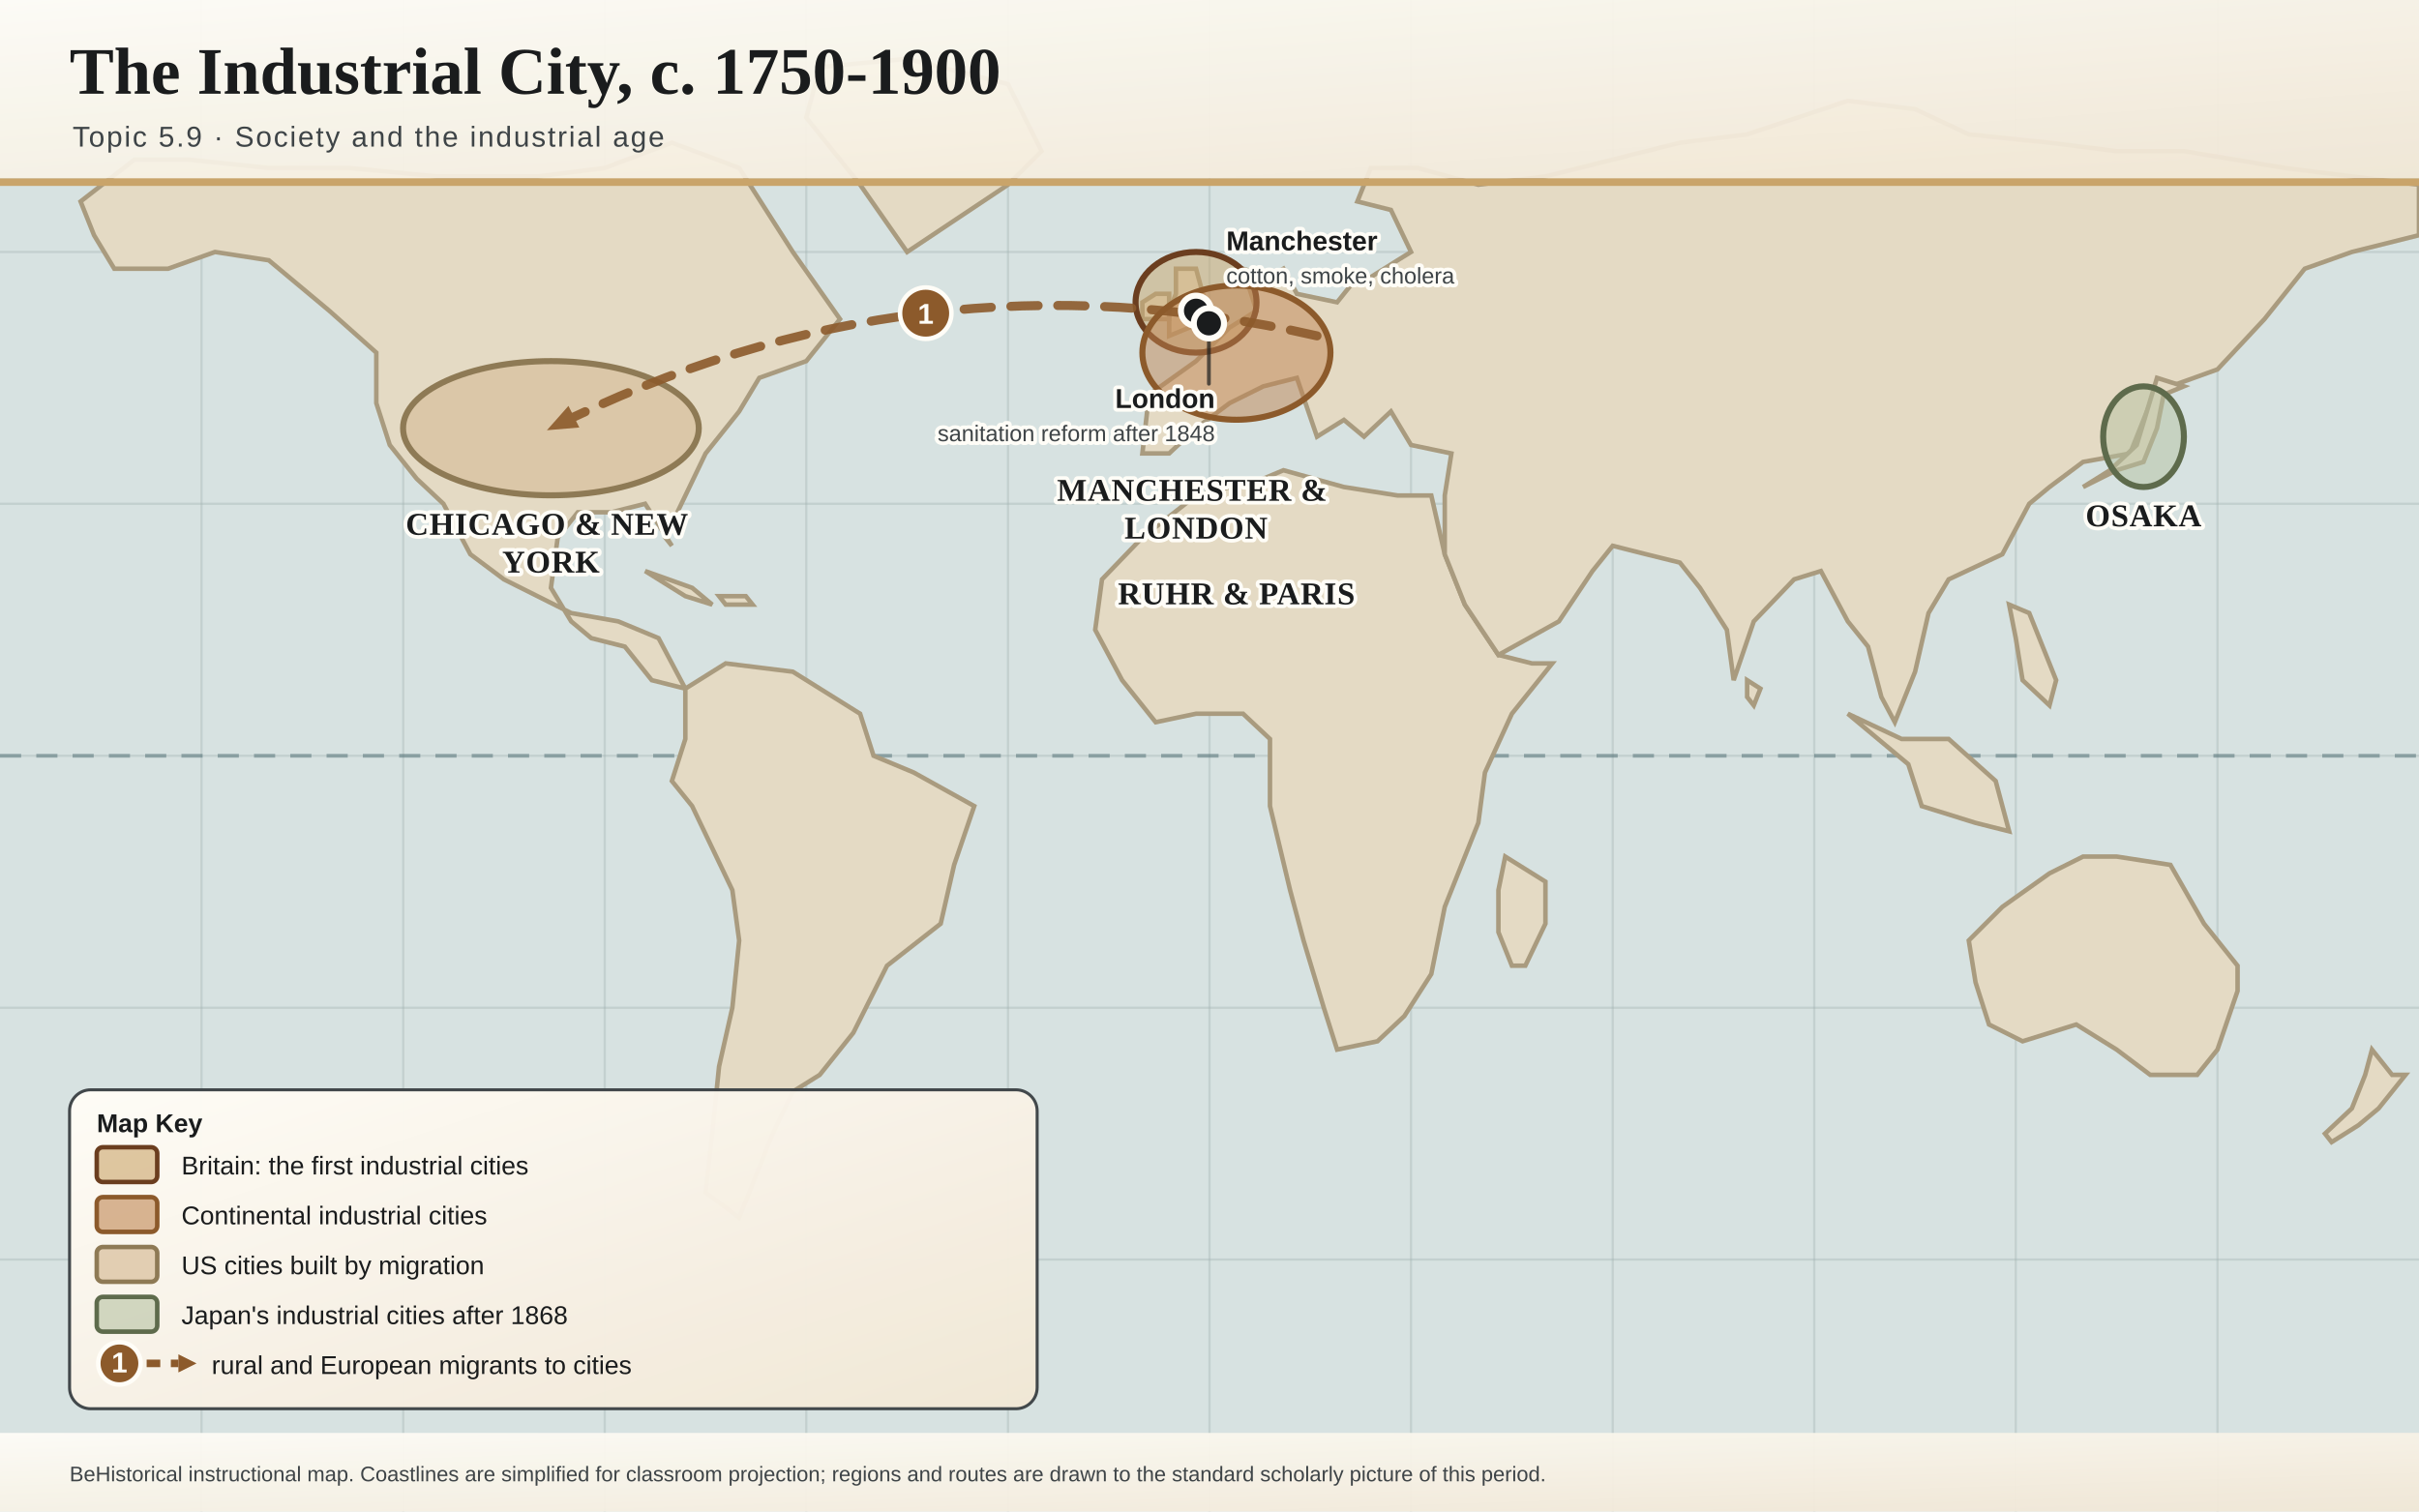
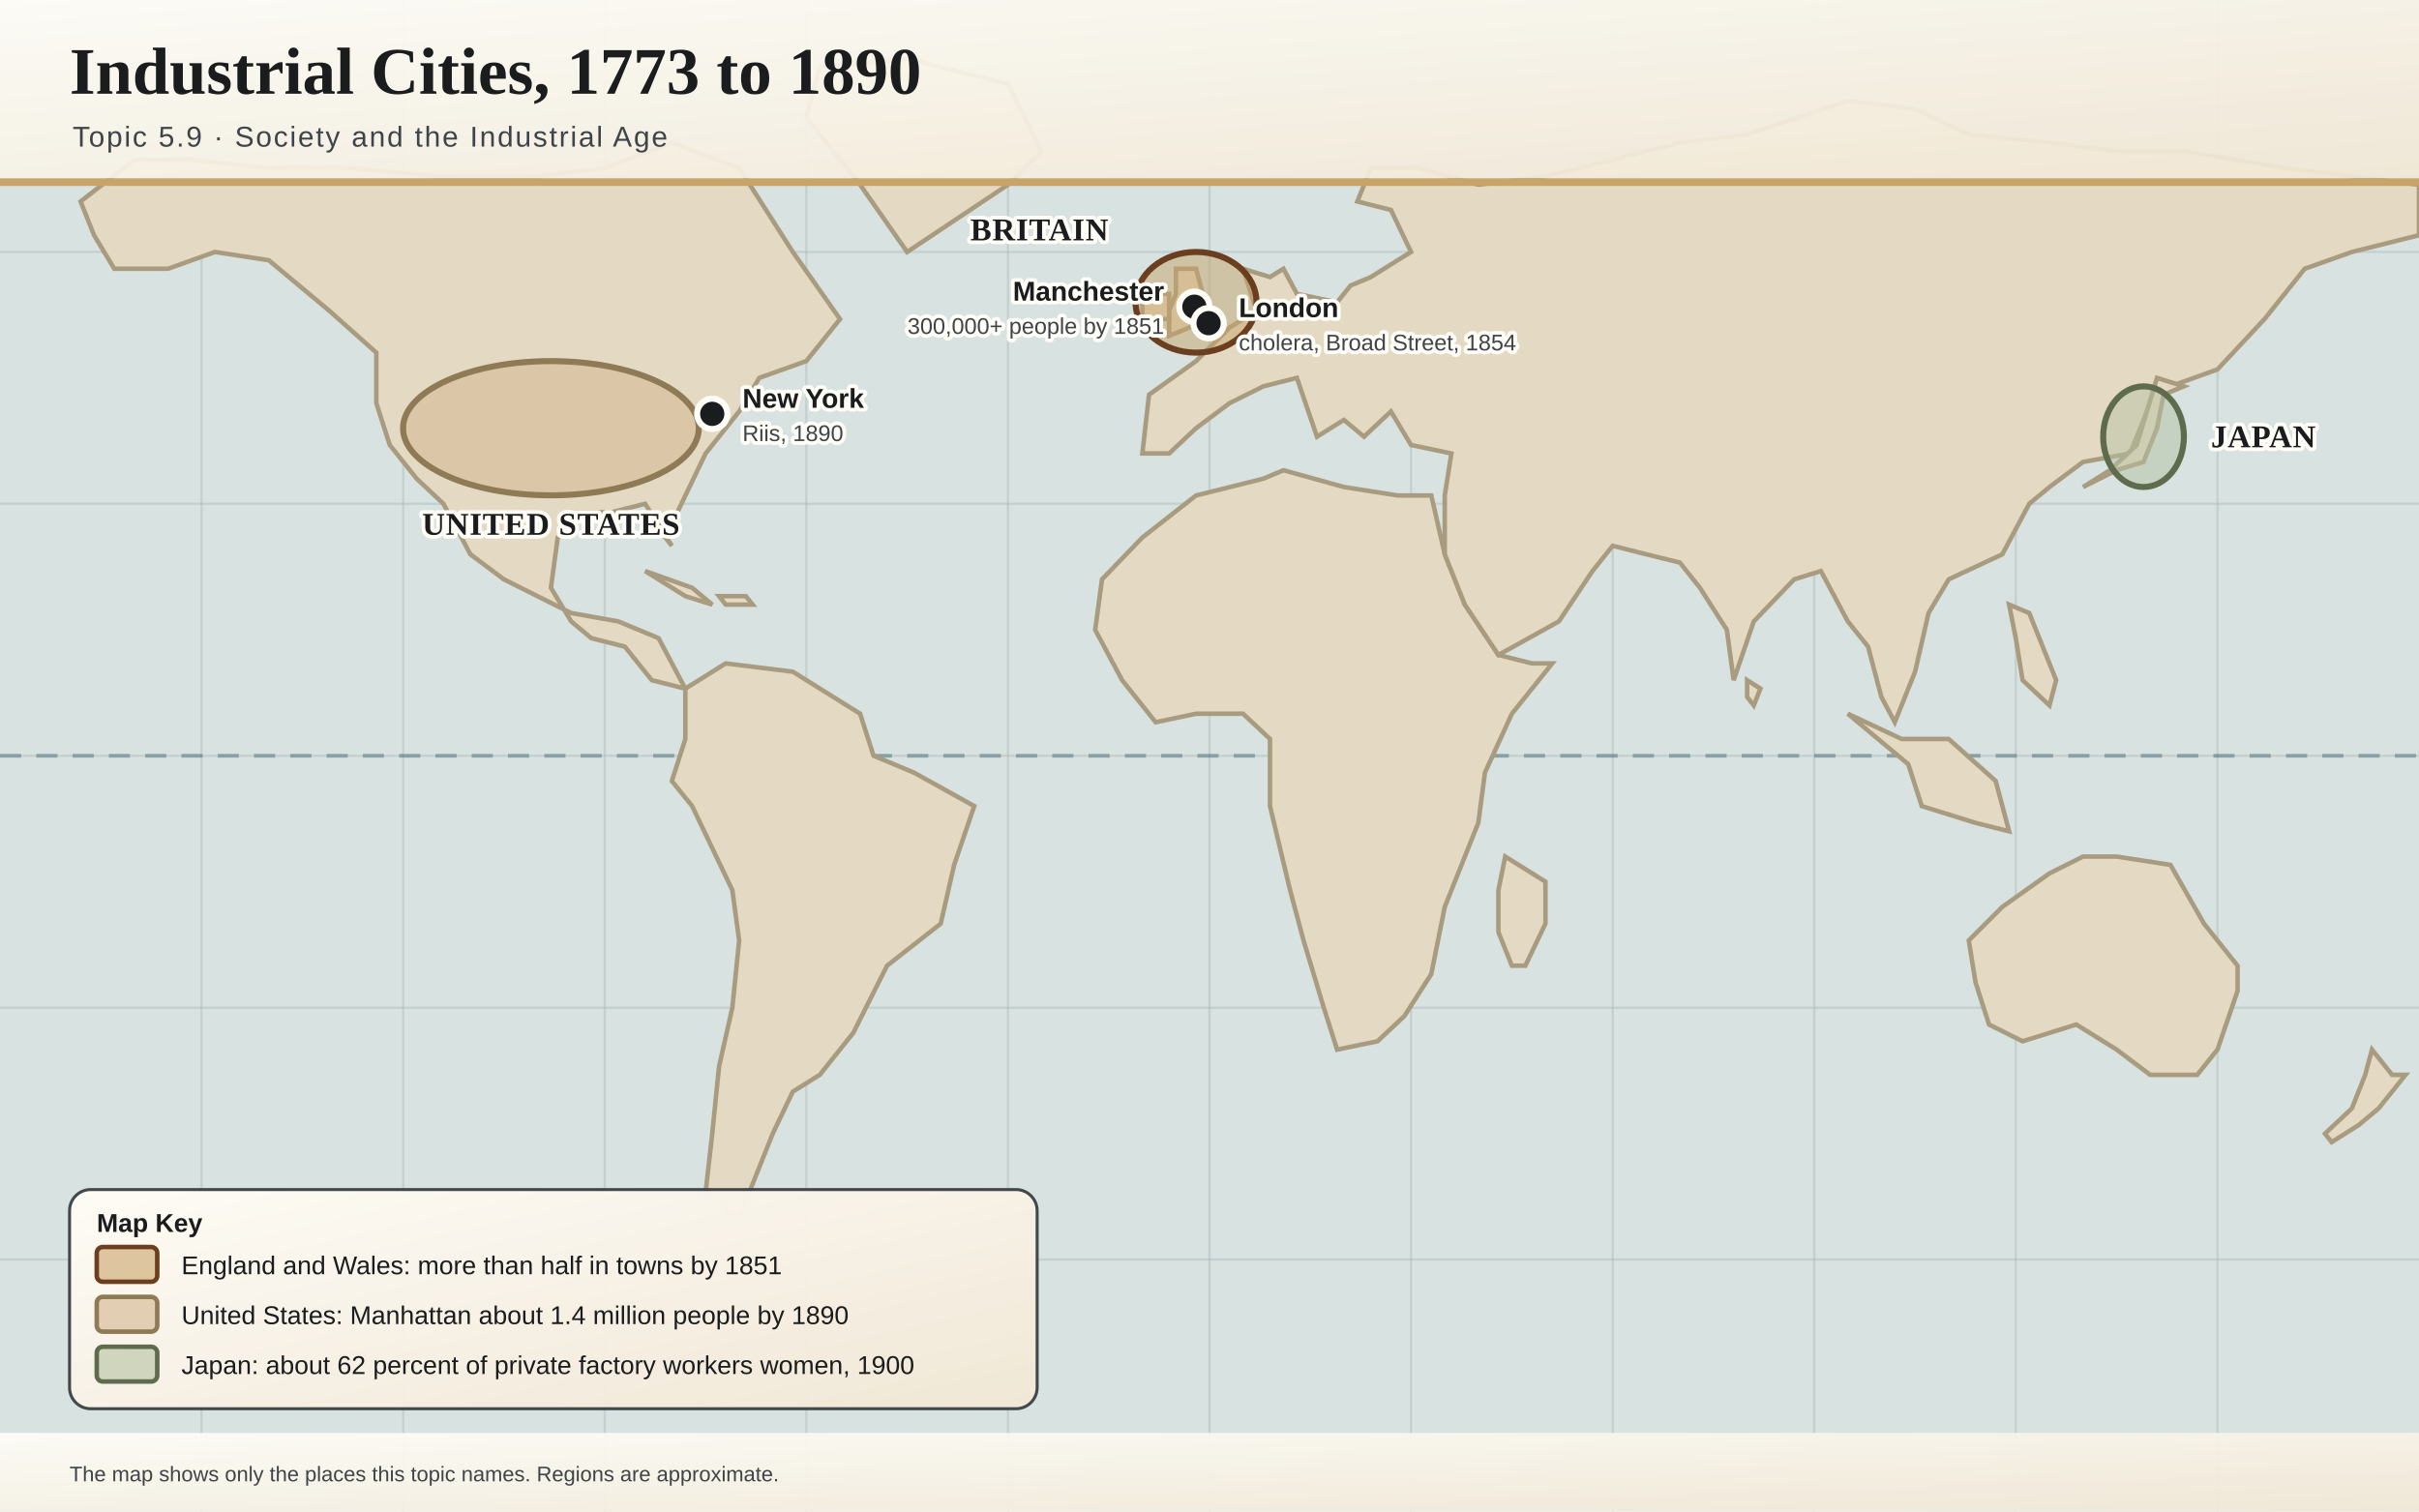
<svg xmlns="http://www.w3.org/2000/svg" width="1600" height="1000" viewBox="0 0 1600 1000" preserveAspectRatio="xMidYMid meet" role="img" aria-labelledby="map-title map-desc">
  <defs>
    <linearGradient id="paper" x1="0" x2="1" y1="0" y2="1">
      <stop offset="0" stop-color="#FFFDF7" />
      <stop offset="1" stop-color="#F1E7D5" />
    </linearGradient>
    <marker id="arrow" markerWidth="20" markerHeight="16" refX="17" refY="8" orient="auto" markerUnits="userSpaceOnUse">
      <path d="M0,0 L20,8 L0,16 Z" fill="#8C5A2B" />
    </marker>
    <style>
      .title{font-family:Georgia,'Times New Roman',serif;font-weight:700;font-size:44px;fill:#1A1C1D}
      .subtitle{font-family:Arial,Helvetica,sans-serif;font-size:19px;fill:#3E4447;letter-spacing:1.2px;text-transform:uppercase}
      .region{font-family:Georgia,'Times New Roman',serif;font-weight:700;font-size:21px;letter-spacing:.5px}
      .place{font-family:Arial,Helvetica,sans-serif;font-weight:700;font-size:18px;fill:#1A1C1D}
      .placenote{font-family:Arial,Helvetica,sans-serif;font-size:15px;fill:#3E4447}
      .small{font-family:Arial,Helvetica,sans-serif;font-size:17px;fill:#1A1C1D}
      .tiny{font-family:Arial,Helvetica,sans-serif;font-size:14px;fill:#3E4447}
      .badgenum{font-family:Arial,Helvetica,sans-serif;font-weight:700;font-size:19px;fill:#FFFDF7}
      .badge{fill:#8C5A2B;stroke:#FFFDF7;stroke-width:3}
      .halo{paint-order:stroke;stroke:#FFFDF7;stroke-width:5;stroke-linejoin:round}
      .city{fill:#1A1C1D;stroke:#FFFDF7;stroke-width:4}
      .leader{stroke:#1A1C1D;stroke-width:2.5;stroke-linecap:round;opacity:.7}
      .flow{fill:none;stroke:#8C5A2B;stroke-width:6;stroke-linecap:round;opacity:.9}
      #land path{fill:#E4DAC4;stroke:#A99B7F;stroke-width:3}
      #graticule line{stroke:#9FB0AE;stroke-width:1.5;opacity:.35}
    </style>
  </defs>
  <rect width="1600" height="1000" fill="#D7E2E1" />
  <g id="graticule">
    <line x1="133.3" y1="0" x2="133.3" y2="1000" />
    <line x1="266.7" y1="0" x2="266.7" y2="1000" />
    <line x1="400.0" y1="0" x2="400.0" y2="1000" />
    <line x1="533.3" y1="0" x2="533.3" y2="1000" />
    <line x1="666.7" y1="0" x2="666.7" y2="1000" />
    <line x1="800.0" y1="0" x2="800.0" y2="1000" />
    <line x1="933.3" y1="0" x2="933.3" y2="1000" />
    <line x1="1066.7" y1="0" x2="1066.7" y2="1000" />
    <line x1="1200.0" y1="0" x2="1200.0" y2="1000" />
    <line x1="1333.3" y1="0" x2="1333.3" y2="1000" />
    <line x1="1466.7" y1="0" x2="1466.7" y2="1000" />
    <line x1="0" y1="833.3" x2="1600" y2="833.3" />
    <line x1="0" y1="666.7" x2="1600" y2="666.7" />
    <line x1="0" y1="500.0" x2="1600" y2="500.0" />
    <line x1="0" y1="333.3" x2="1600" y2="333.3" />
    <line x1="0" y1="166.7" x2="1600" y2="166.7" />
  </g>
  <line x1="0" y1="500.0" x2="1600" y2="500.0" stroke="#4E6B72" stroke-width="2.5" stroke-dasharray="14 10" opacity=".5" />
  <g id="land">
    <path id="land-greenland" d="M600.0,166.7 L666.7,122.2 L688.9,100.0 L666.7,55.6 L600.0,38.9 L542.2,44.4 L533.3,77.8 L568.9,122.2 L600.0,166.7 Z" />
    <path id="land-northAmerica" d="M53.3,133.3 L88.9,105.6 L124.4,105.6 L177.8,111.1 L231.1,111.1 L288.9,116.7 L355.6,116.7 L400.0,111.1 L444.4,94.4 L488.9,111.1 L524.4,166.7 L555.6,211.1 L533.3,238.9 L502.2,250.0 L488.9,272.2 L466.7,300.0 L440.0,355.6 L444.4,361.1 L426.7,333.3 L404.4,338.9 L382.2,338.9 L368.9,355.6 L364.4,388.9 L377.8,411.1 L391.1,422.2 L413.3,427.8 L431.1,450.0 L453.3,455.6 L435.6,422.2 L408.9,411.1 L377.8,405.6 L333.3,383.3 L311.1,366.7 L293.3,333.3 L275.6,316.7 L257.8,294.4 L248.9,266.7 L248.9,233.3 L217.8,205.6 L177.8,172.2 L142.2,166.7 L111.1,177.8 L75.6,177.8 L62.2,155.6 L53.3,133.3 Z" />
    <path id="land-southAmerica" d="M453.3,455.6 L480.0,438.9 L524.4,444.4 L568.9,472.2 L577.8,500.0 L604.4,511.1 L644.4,533.3 L631.1,572.2 L622.2,611.1 L586.7,638.9 L564.4,683.3 L542.2,711.1 L524.4,722.2 L511.1,750.0 L497.8,783.3 L488.9,805.6 L466.7,788.9 L471.1,750.0 L475.6,705.6 L484.4,666.7 L488.9,622.2 L484.4,588.9 L457.8,533.3 L444.4,516.7 L453.3,488.9 L453.3,455.6 Z" />
    <path id="land-africa" d="M724.4,416.7 L728.9,383.3 L755.6,355.6 L791.1,327.8 L835.6,316.7 L848.9,311.1 L888.9,322.2 L924.4,327.8 L946.7,327.8 L955.6,366.7 L968.9,400.0 L991.1,433.3 L1013.3,438.9 L1026.7,438.9 L1000.0,472.2 L982.2,511.1 L977.8,544.4 L955.6,600.0 L946.7,644.4 L928.9,672.2 L911.1,688.9 L884.4,694.4 L875.6,666.7 L862.2,622.2 L853.3,588.9 L840.0,533.3 L840.0,488.9 L822.2,472.2 L791.1,472.2 L764.4,477.8 L742.2,450.0 L724.4,416.7 Z" />
    <path id="land-eurasia" d="M755.6,300.0 L760.0,261.1 L791.1,238.9 L813.3,216.7 L831.1,205.6 L822.2,177.8 L840.0,183.3 L848.9,177.8 L857.8,194.4 L884.4,200.0 L893.3,188.9 L906.7,183.3 L924.4,172.2 L933.3,166.7 L920.0,138.9 L897.8,133.3 L906.7,111.1 L937.8,111.1 L977.8,122.2 L1022.2,116.7 L1066.7,105.6 L1111.1,94.4 L1155.6,88.9 L1222.2,66.7 L1266.7,72.2 L1302.2,88.9 L1355.6,94.4 L1400.0,100.0 L1444.4,100.0 L1511.1,111.1 L1555.6,116.7 L1600.0,122.2 L1600.0,155.6 L1555.6,166.7 L1524.4,177.8 L1497.8,211.1 L1466.7,244.4 L1435.6,255.6 L1422.2,266.7 L1408.9,300.0 L1377.8,305.6 L1355.6,322.2 L1342.2,333.3 L1324.4,366.7 L1288.9,383.3 L1275.6,405.6 L1266.7,444.4 L1253.3,477.8 L1244.4,461.1 L1235.6,427.8 L1222.2,411.1 L1204.4,377.8 L1186.7,383.3 L1160.0,411.1 L1146.7,450.0 L1142.2,416.7 L1124.4,388.9 L1111.1,372.2 L1088.9,366.7 L1066.7,361.1 L1053.3,377.8 L1031.1,411.1 L991.1,433.3 L968.9,400.0 L955.6,366.7 L955.6,327.8 L960.0,300.0 L933.3,294.4 L920.0,272.2 L902.2,288.9 L888.9,277.8 L871.1,288.9 L857.8,250.0 L835.6,255.6 L813.3,266.7 L791.1,283.3 L773.3,300.0 L755.6,300.0 Z" />
    <path id="land-britain" d="M773.3,222.2 L786.7,216.7 L804.4,211.1 L795.6,194.4 L791.1,177.8 L777.8,177.8 L777.8,194.4 L773.3,205.6 L773.3,222.2 Z" />
    <path id="land-ireland" d="M755.6,211.1 L773.3,211.1 L773.3,194.4 L764.4,194.4 L755.6,200.0 L755.6,211.1 Z" />
    <path id="land-japan" d="M1377.8,322.2 L1400.0,311.1 L1417.8,305.6 L1426.7,283.3 L1431.1,261.1 L1444.4,255.6 L1426.7,250.0 L1413.3,294.4 L1395.6,311.1 L1377.8,322.2 Z" />
    <path id="land-indonesia" d="M1222.2,472.2 L1262.2,505.6 L1271.1,533.3 L1306.7,544.4 L1328.9,550.0 L1320.0,516.7 L1288.9,488.9 L1257.8,488.9 L1222.2,472.2 Z" />
    <path id="land-philippines" d="M1328.9,400.0 L1342.2,405.6 L1351.1,427.8 L1360.0,450.0 L1355.6,466.7 L1337.8,450.0 L1333.3,422.2 L1328.9,400.0 Z" />
    <path id="land-australia" d="M1302.2,622.2 L1306.7,650.0 L1315.6,677.8 L1337.8,688.9 L1373.3,677.8 L1400.0,694.4 L1422.2,711.1 L1453.3,711.1 L1466.7,694.4 L1480.0,655.6 L1480.0,638.9 L1457.8,611.1 L1435.6,572.2 L1400.0,566.7 L1377.8,566.7 L1355.6,577.8 L1324.4,600.0 L1302.2,622.2 Z" />
    <path id="land-newZealand" d="M1568.9,694.4 L1582.2,711.1 L1591.1,711.1 L1573.3,733.3 L1560.0,744.4 L1542.2,755.6 L1537.8,750.0 L1555.6,733.3 L1564.4,711.1 L1568.9,694.4 Z" />
    <path id="land-madagascar" d="M995.6,566.7 L1022.2,583.3 L1022.2,611.1 L1008.9,638.9 L1000.0,638.9 L991.1,616.7 L991.1,588.9 L995.6,566.7 Z" />
    <path id="land-cuba" d="M426.7,377.8 L457.8,388.9 L471.1,400.0 L453.3,394.4 L426.7,377.8 Z" />
    <path id="land-hispaniola" d="M475.6,394.4 L493.3,394.4 L497.8,400.0 L480.0,400.0 L475.6,394.4 Z" />
    <path id="land-sriLanka" d="M1155.6,450.0 L1164.4,455.6 L1160.0,466.7 L1155.6,461.1 L1155.6,450.0 Z" />
  </g>
  <g id="highlights">
    <ellipse cx="791.1" cy="200.0" rx="40.0" ry="33.3" fill="#C9A46A" fill-opacity="0.5" stroke="#6B3E1F" stroke-width="4" />
-     <ellipse cx="817.8" cy="233.3" rx="62.2" ry="44.4" fill="#C08552" fill-opacity="0.5" stroke="#8C5A2B" stroke-width="4" />
    <ellipse cx="364.4" cy="283.3" rx="97.8" ry="44.4" fill="#D2B48C" fill-opacity="0.5" stroke="#8E7A55" stroke-width="4" />
    <ellipse cx="1417.8" cy="288.9" rx="26.7" ry="33.3" fill="#B6C2A2" fill-opacity="0.5" stroke="#5E6B4C" stroke-width="4" />
  </g>
  <g id="flows">
-     <path class="flow" d="M871.1,222.2 Q606.8,161.6 364.4,283.3" stroke-dasharray="18 13" marker-end="url(#arrow)" />
-     <circle class="badge" cx="612.3" cy="207.2" r="17" />
-     <text class="badgenum" x="612.3" y="214.2" text-anchor="middle">1</text>
+     
  </g>
  <g id="region-labels">
-     <text class="region halo" x="791.1" y="331.3" text-anchor="middle" fill="#1A1C1D">
-       <tspan x="791.1" dy="0">MANCHESTER &amp;</tspan>
-       <tspan x="791.1" dy="25">LONDON</tspan>
-     </text>
-     <text class="region halo" x="817.8" y="399.8" text-anchor="middle" fill="#1A1C1D">
-       <tspan x="817.8" dy="0">RUHR &amp; PARIS</tspan>
+     <text class="region halo" x="733.1" y="159.0" text-anchor="end" fill="#1A1C1D">
+       <tspan x="733.1" dy="0">BRITAIN</tspan>
    </text>
    <text class="region halo" x="364.4" y="353.8" text-anchor="middle" fill="#1A1C1D">
-       <tspan x="364.4" dy="0">CHICAGO &amp; NEW</tspan>
-       <tspan x="364.4" dy="25">YORK</tspan>
+       <tspan x="364.4" dy="0">UNITED STATES</tspan>
    </text>
-     <text class="region halo" x="1417.8" y="348.2" text-anchor="middle" fill="#1A1C1D">
-       <tspan x="1417.8" dy="0">OSAKA</tspan>
+     <text class="region halo" x="1462.4" y="295.9" text-anchor="start" fill="#1A1C1D">
+       <tspan x="1462.4" dy="0">JAPAN</tspan>
    </text>
  </g>
  <g id="places">
-     <circle class="city" cx="791.1" cy="205.6" r="10" />
-     <text class="place halo" x="811.1" y="165.6" text-anchor="start">Manchester</text>
-     <text class="placenote halo" x="811.1" y="187.6" text-anchor="start">cotton, smoke, cholera</text>
-     <line class="leader" x1="799.6" y1="213.9" x2="799.6" y2="253.9" />
-     <circle class="city" cx="799.6" cy="213.9" r="10" />
-     <text class="place halo" x="803.6" y="269.9" text-anchor="end">London</text>
-     <text class="placenote halo" x="803.6" y="291.9" text-anchor="end">sanitation reform after 1848</text>
+     <circle class="city" cx="790.0" cy="202.9" r="10" />
+     <text class="place halo" x="770.0" y="198.9" text-anchor="end">Manchester</text>
+     <text class="placenote halo" x="770.0" y="220.9" text-anchor="end">300,000+ people by 1851</text>
+     <circle class="city" cx="799.4" cy="213.8" r="10" />
+     <text class="place halo" x="819.4" y="209.8" text-anchor="start">London</text>
+     <text class="placenote halo" x="819.4" y="231.8" text-anchor="start">cholera, Broad Street, 1854</text>
+     <circle class="city" cx="471.1" cy="273.8" r="10" />
+     <text class="place halo" x="491.1" y="269.8" text-anchor="start">New York</text>
+     <text class="placenote halo" x="491.1" y="291.8" text-anchor="start">Riis, 1890</text>
  </g>
  <g id="titleband">
    <rect x="0" y="0" width="1600" height="118" fill="url(#paper)" opacity=".93" />
    <rect x="0" y="118" width="1600" height="5" fill="#C9A46A" />
-     <text class="title" x="46" y="62">The Industrial City, c. 1750-1900</text>
-     <text class="subtitle" x="48" y="97">Topic 5.9 · Society and the industrial age</text>
+     <text class="title" x="46" y="62">Industrial Cities, 1773 to 1890</text>
+     <text class="subtitle" x="48" y="97">Topic 5.9 · Society and the Industrial Age</text>
  </g>
-   <g id="legend" transform="translate(46,721)">
-     <rect x="0" y="0" width="640" height="211" rx="14" fill="url(#paper)" stroke="#3E4447" stroke-width="2" opacity=".97" />
+   <g id="legend" transform="translate(46,787)">
+     <rect x="0" y="0" width="640" height="145" rx="14" fill="url(#paper)" stroke="#3E4447" stroke-width="2" opacity=".97" />
    <text class="small" x="18" y="28" font-weight="700">Map Key</text>
    <rect x="18" y="38" width="40" height="23" rx="4" fill="#C9A46A" fill-opacity=".6" stroke="#6B3E1F" stroke-width="3" />
-     <text class="small" x="74" y="56">Britain: the first industrial cities</text>
-     <rect x="18" y="71" width="40" height="23" rx="4" fill="#C08552" fill-opacity=".6" stroke="#8C5A2B" stroke-width="3" />
-     <text class="small" x="74" y="89">Continental industrial cities</text>
-     <rect x="18" y="104" width="40" height="23" rx="4" fill="#D2B48C" fill-opacity=".6" stroke="#8E7A55" stroke-width="3" />
-     <text class="small" x="74" y="122">US cities built by migration</text>
-     <rect x="18" y="137" width="40" height="23" rx="4" fill="#B6C2A2" fill-opacity=".6" stroke="#5E6B4C" stroke-width="3" />
-     <text class="small" x="74" y="155">Japan's industrial cities after 1868</text>
-     <circle class="badge" cx="33" cy="181" r="14" />
-     <text class="badgenum" x="33" y="187" text-anchor="middle" font-size="16">1</text>
-     <line x1="51" x2="72" y1="181" y2="181" stroke="#8C5A2B" stroke-width="5" stroke-dasharray="9 7" />
-     <path d="M72,175 L84,181 L72,187 Z" fill="#8C5A2B" />
-     <text class="small" x="94" y="188">rural and European migrants to cities</text>
+     <text class="small" x="74" y="56">England and Wales: more than half in towns by 1851</text>
+     <rect x="18" y="71" width="40" height="23" rx="4" fill="#D2B48C" fill-opacity=".6" stroke="#8E7A55" stroke-width="3" />
+     <text class="small" x="74" y="89">United States: Manhattan about 1.4 million people by 1890</text>
+     <rect x="18" y="104" width="40" height="23" rx="4" fill="#B6C2A2" fill-opacity=".6" stroke="#5E6B4C" stroke-width="3" />
+     <text class="small" x="74" y="122">Japan: about 62 percent of private factory workers women, 1900</text>
  </g>
  <rect x="0" y="948" width="1600" height="52" fill="url(#paper)" opacity=".93" />
-   <text class="tiny" x="46" y="980">BeHistorical instructional map. Coastlines are simplified for classroom projection; regions and routes are drawn to the standard scholarly picture of this period.</text>
+   <text class="tiny" x="46" y="980">The map shows only the places this topic names. Regions are approximate.</text>
</svg>
